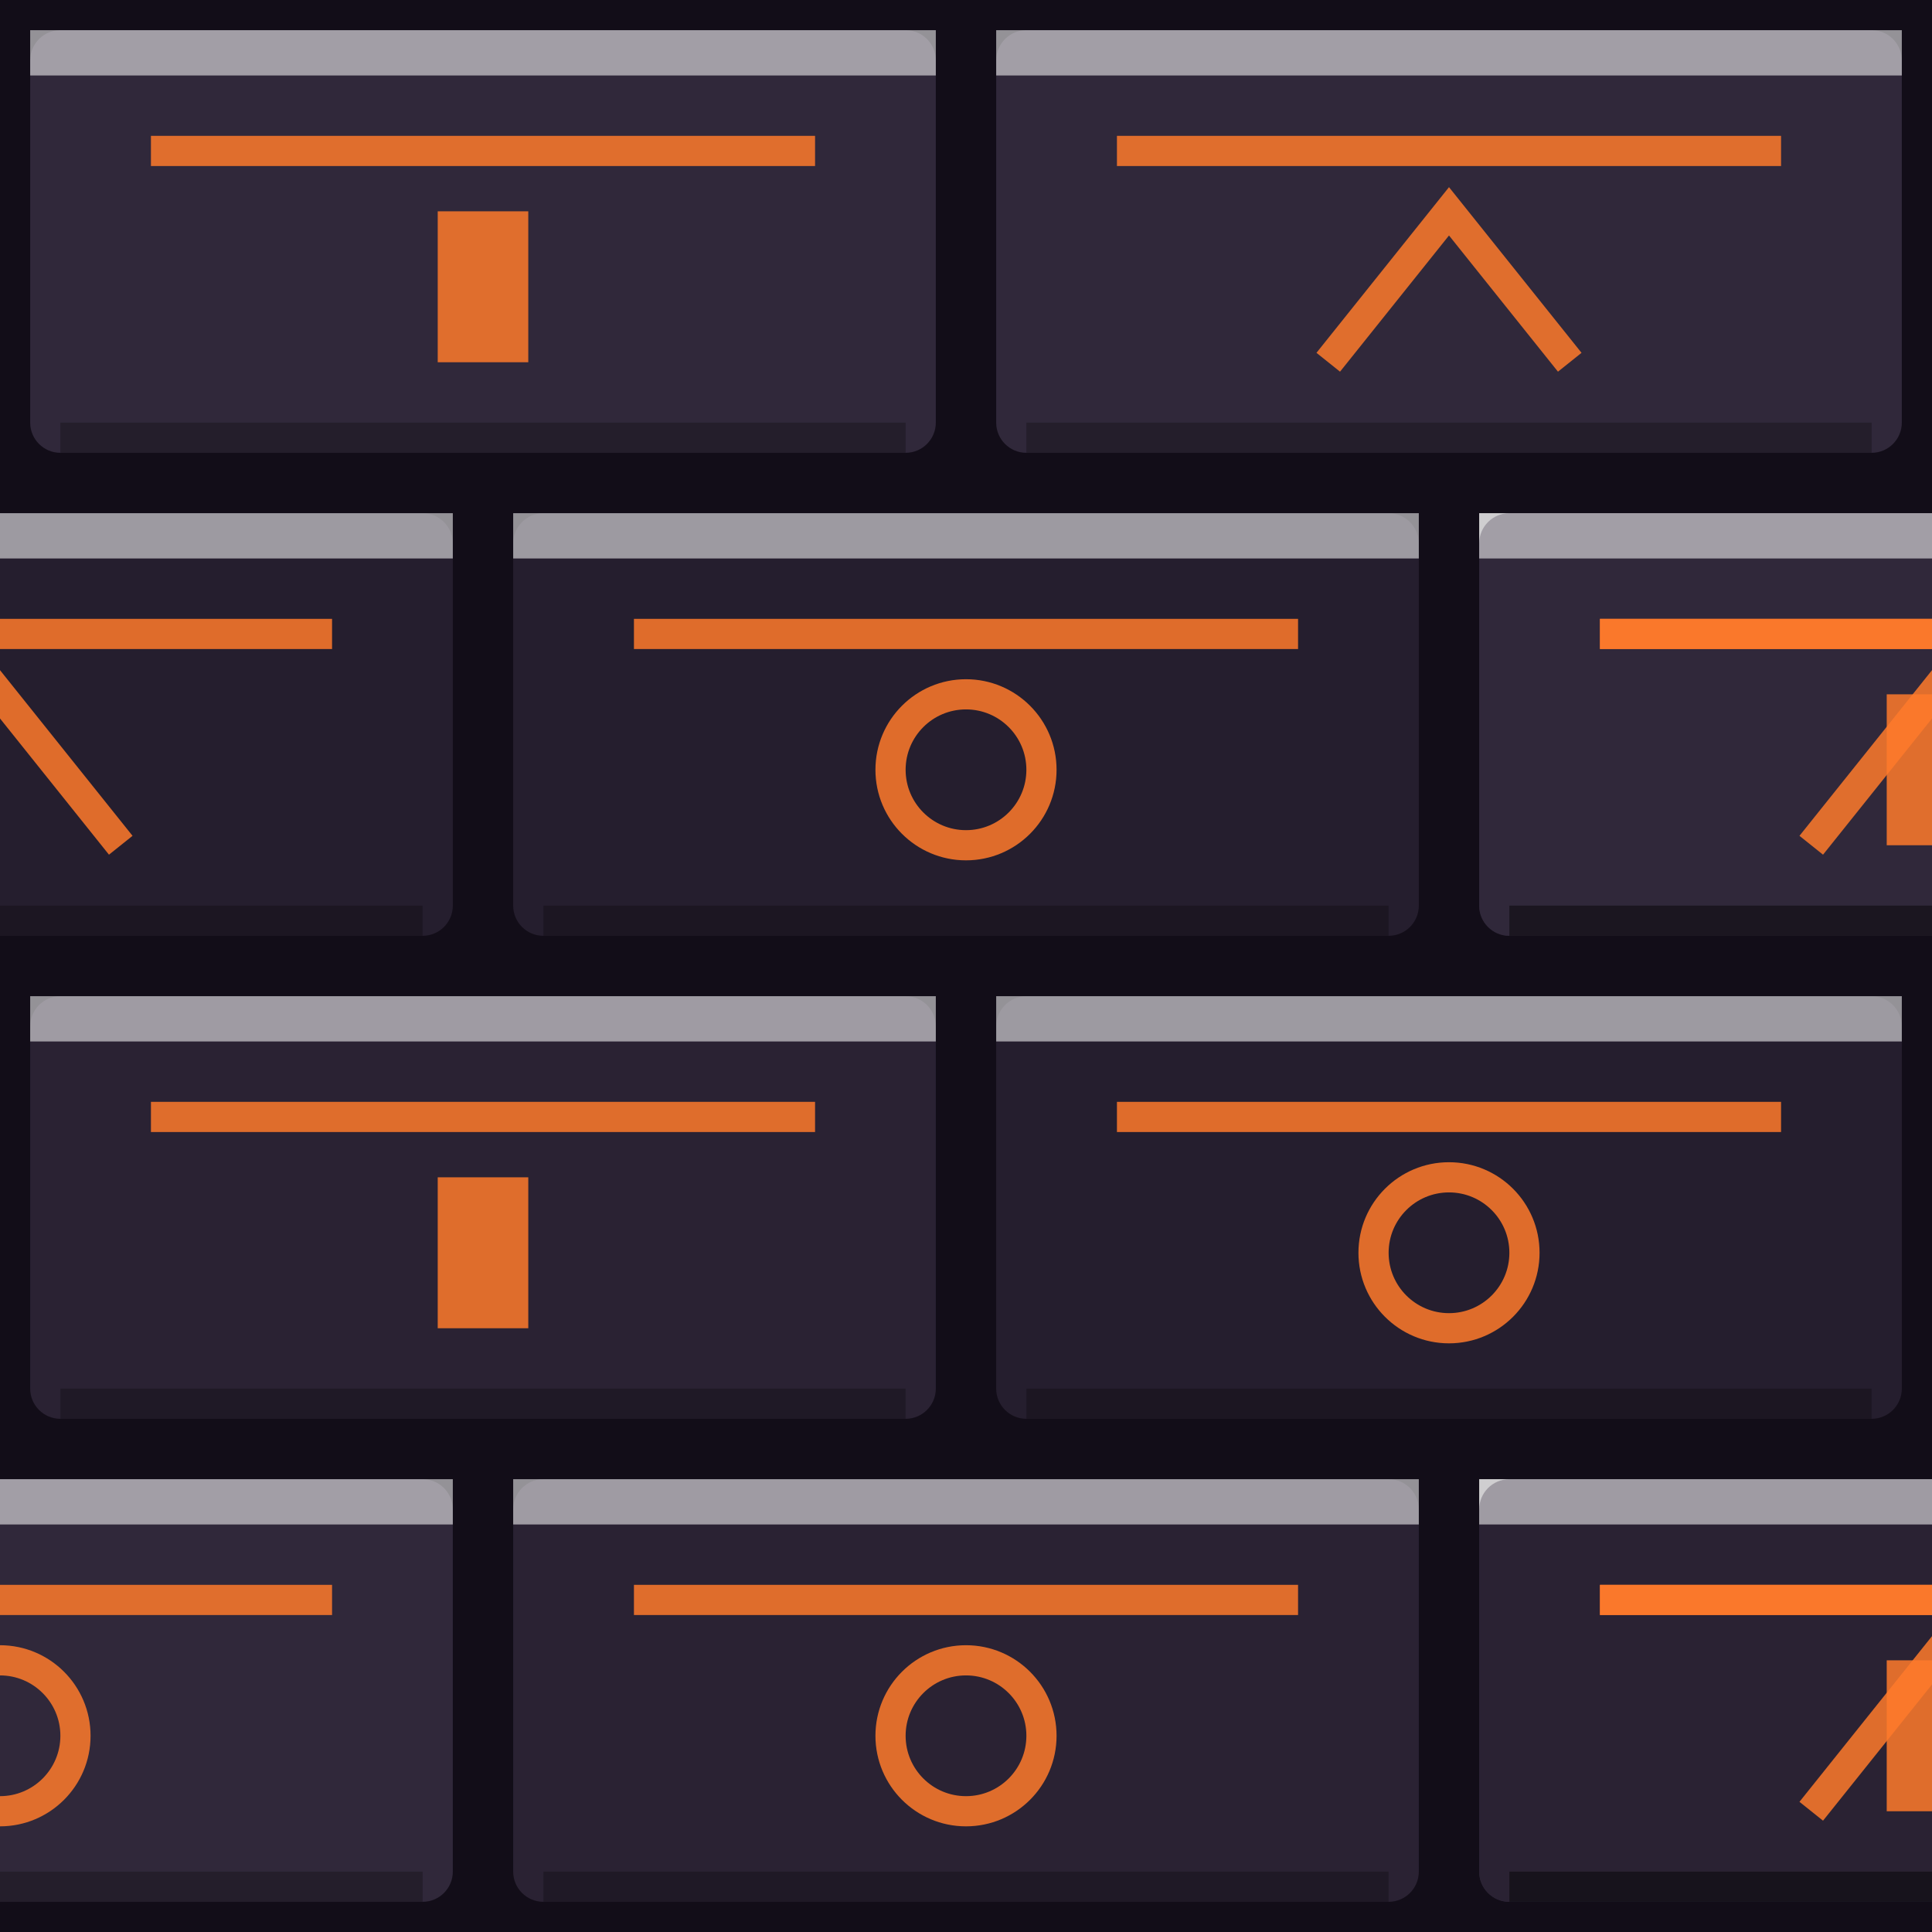
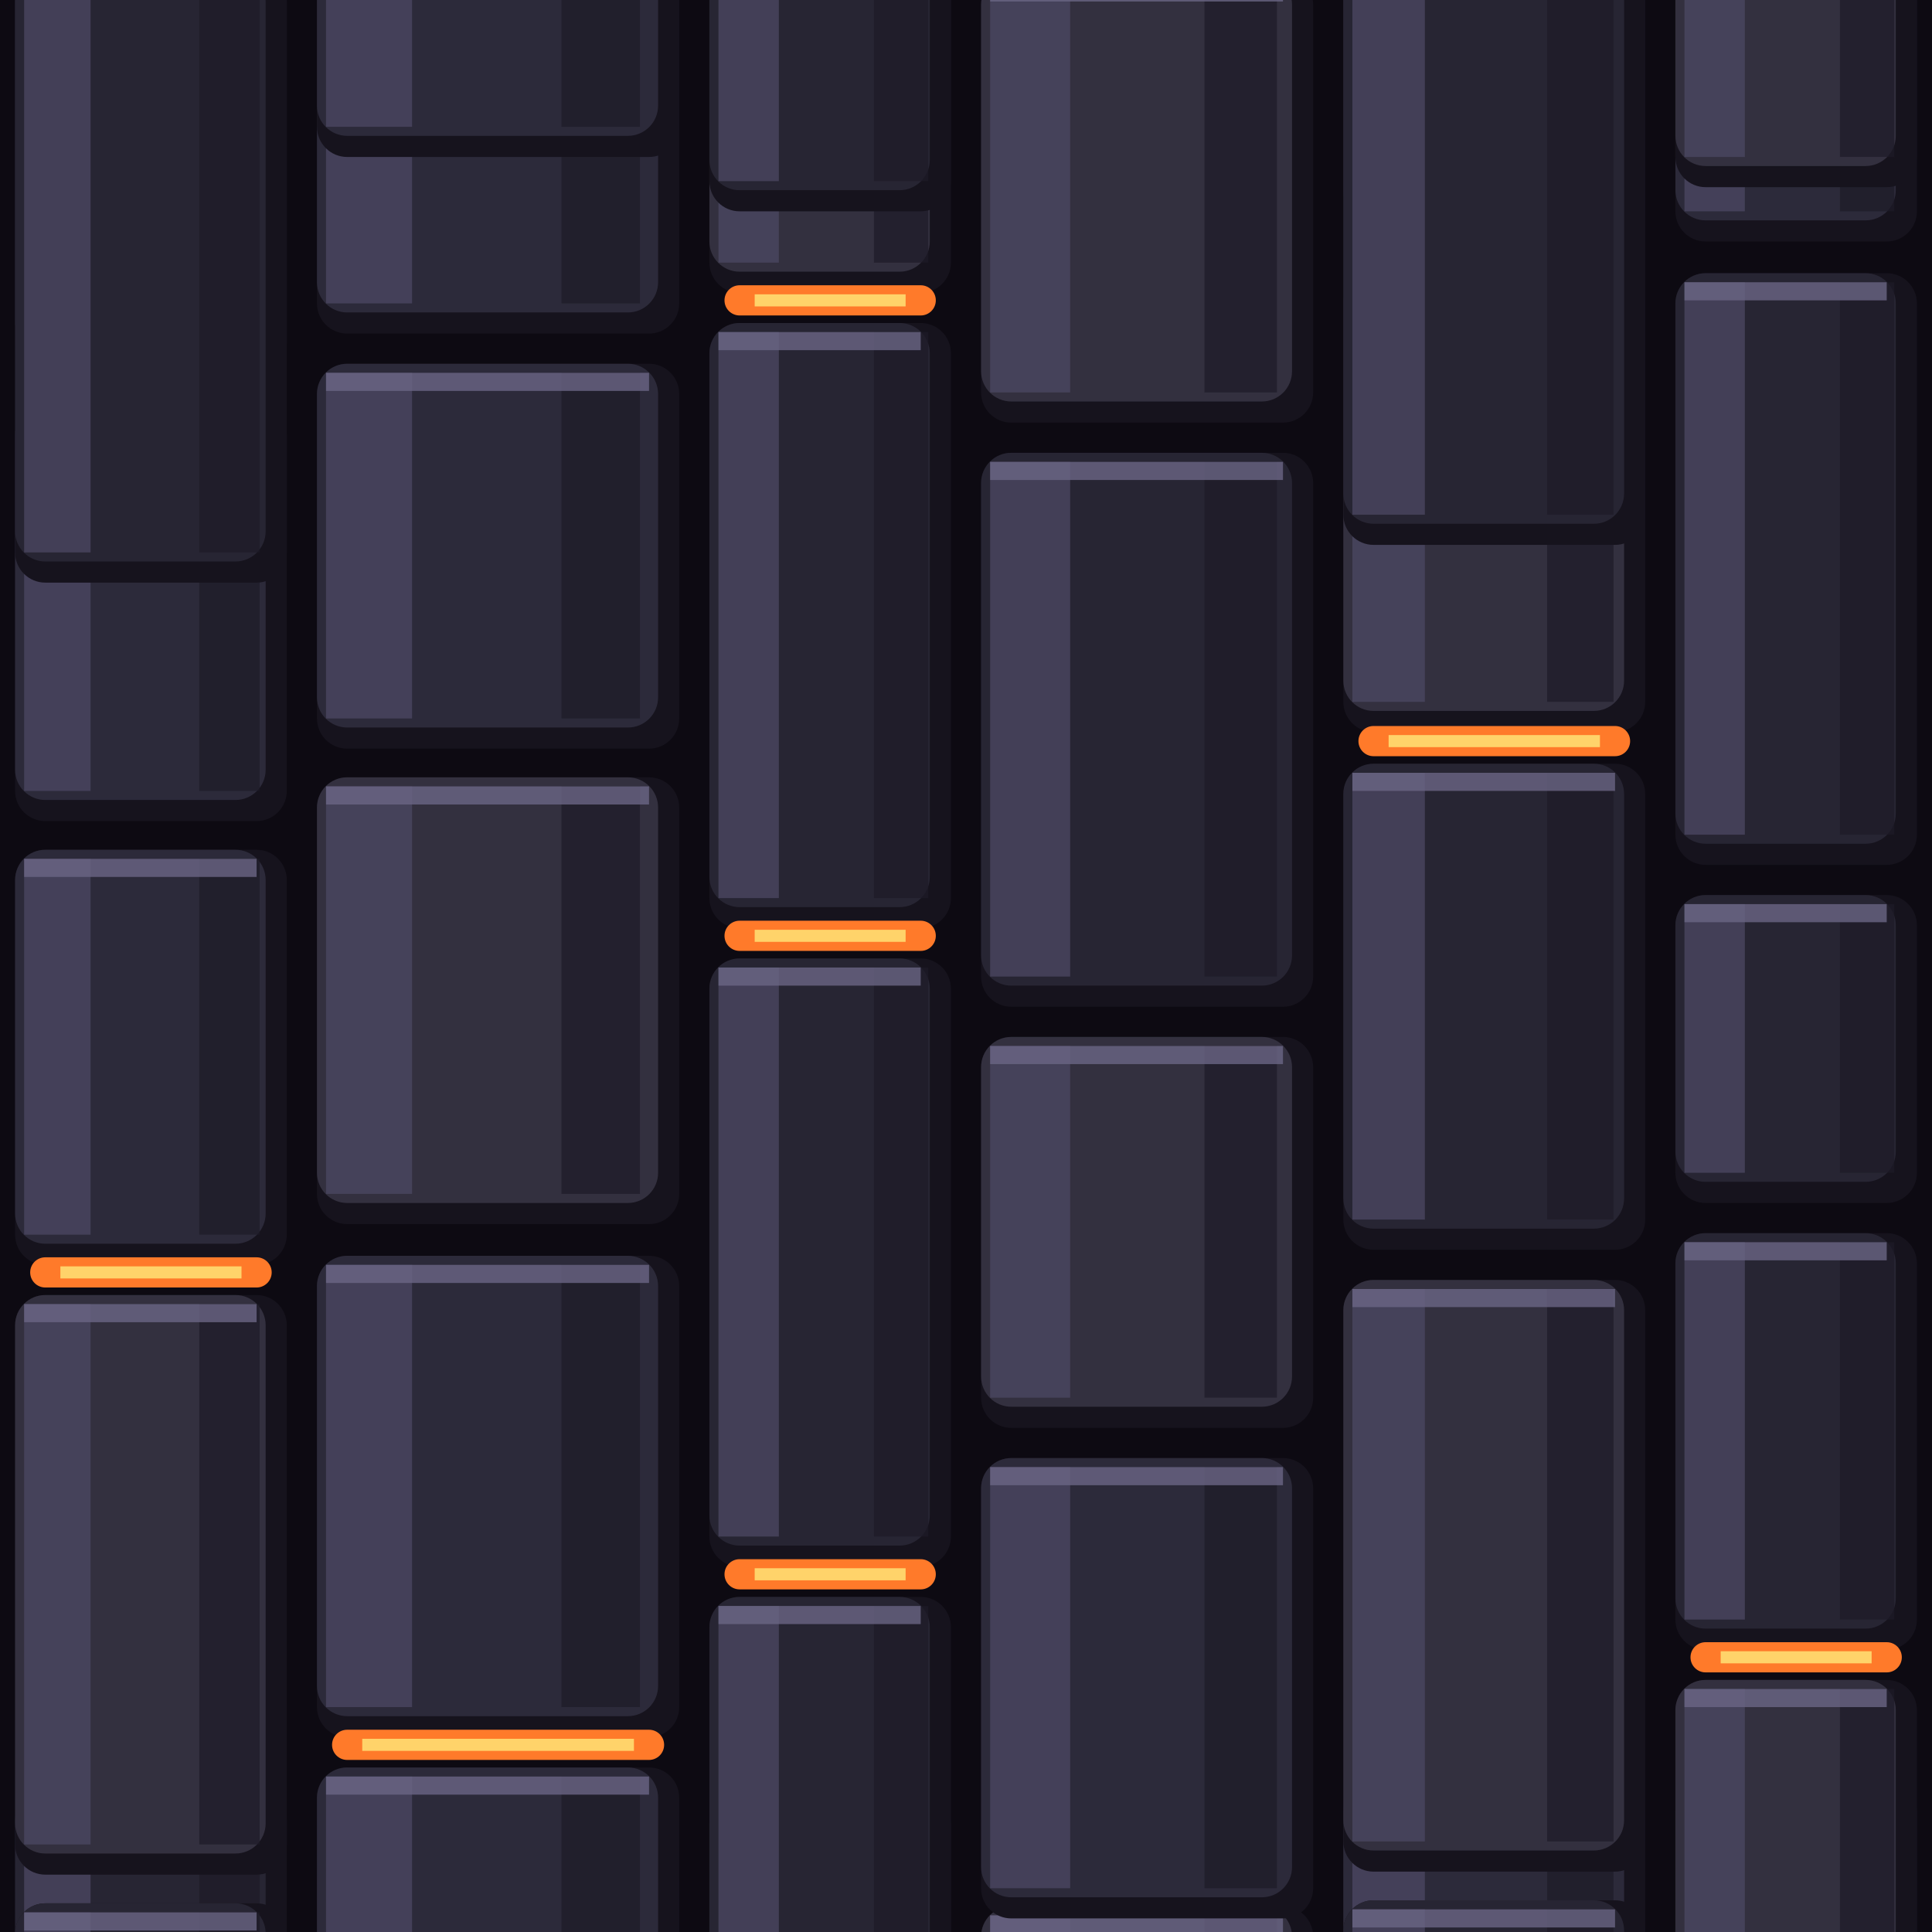
<svg xmlns="http://www.w3.org/2000/svg" width="128" height="128" viewBox="0 0 128 128">
-   <path fill="#120d18" d="M0 0h128v128H0z" />
-   <path fill="#120d18" d="M0 0h128v32H0z" />
-   <rect width="60" height="28" x="2" y="2" fill="#30283a" rx="2" />
-   <path fill="#fff" d="M2 2h60v3H2z" opacity=".55" />
-   <rect width="60" height="28" x="66" y="2" fill="#30283a" rx="2" />
-   <path fill="#fff" d="M66 2h60v3H66z" opacity=".55" />
-   <path fill="#120d18" d="M0 32h128v32H0z" />
-   <rect width="60" height="28" x="-30" y="34" fill="#251e2e" rx="2" />
-   <path fill="#fff" d="M-30 34h60v3h-60z" opacity=".55" />
-   <rect width="60" height="28" x="98" y="34" fill="#251e2e" rx="2" />
-   <path fill="#fff" d="M98 34h60v3H98z" opacity=".55" />
-   <rect width="60" height="28" x="34" y="34" fill="#251e2e" rx="2" />
-   <path fill="#fff" d="M34 34h60v3H34z" opacity=".55" />
-   <rect width="60" height="28" x="98" y="34" fill="#30283a" rx="2" />
-   <path fill="#fff" d="M98 34h60v3H98z" opacity=".55" />
-   <path fill="#120d18" d="M0 64h128v32H0z" />
-   <rect width="60" height="28" x="2" y="66" fill="#2a2233" rx="2" />
-   <path fill="#fff" d="M2 66h60v3H2z" opacity=".55" />
-   <rect width="60" height="28" x="66" y="66" fill="#251e2e" rx="2" />
-   <path fill="#fff" d="M66 66h60v3H66z" opacity=".55" />
-   <path fill="#120d18" d="M0 96h128v32H0z" />
-   <rect width="60" height="28" x="-30" y="98" fill="#30283a" rx="2" />
-   <path fill="#fff" d="M-30 98h60v3h-60z" opacity=".55" />
-   <rect width="60" height="28" x="98" y="98" fill="#30283a" rx="2" />
-   <path fill="#fff" d="M98 98h60v3H98z" opacity=".55" />
-   <rect width="60" height="28" x="34" y="98" fill="#2a2233" rx="2" />
-   <path fill="#fff" d="M34 98h60v3H34z" opacity=".55" />
-   <rect width="60" height="28" x="98" y="98" fill="#2a2233" rx="2" />
-   <path fill="#fff" d="M98 98h60v3H98z" opacity=".55" />
-   <path d="M4 28h56v2H4z" opacity=".25" />
-   <path fill="#ff7a2a" d="M10 9h44v2H10zM29 14h6v10h-6z" opacity=".85" />
-   <path d="M68 28h56v2H68z" opacity=".25" />
-   <path fill="#ff7a2a" d="M74 9h44v2H74z" opacity=".85" />
-   <path fill="none" stroke="#ff7a2a" stroke-width="2" d="m88 24 8-10 8 10" opacity=".85" />
-   <path d="M-28 60h56v2h-56z" opacity=".25" />
-   <path fill="#ff7a2a" d="M-22 41h44v2h-44z" opacity=".85" />
-   <path fill="none" stroke="#ff7a2a" stroke-width="2" d="m-8 56 8-10 8 10" opacity=".85" />
-   <path d="M100 60h56v2h-56z" opacity=".25" />
-   <path fill="#ff7a2a" d="M106 41h44v2h-44z" opacity=".85" />
-   <path fill="none" stroke="#ff7a2a" stroke-width="2" d="m120 56 8-10 8 10" opacity=".85" />
-   <path d="M36 60h56v2H36z" opacity=".25" />
-   <path fill="#ff7a2a" d="M42 41h44v2H42z" opacity=".85" />
-   <circle cx="64" cy="51" r="5" fill="none" stroke="#ff7a2a" stroke-width="2" opacity=".85" />
-   <path d="M100 60h56v2h-56z" opacity=".25" />
-   <path fill="#ff7a2a" d="M106 41h44v2h-44zM125 46h6v10h-6z" opacity=".85" />
-   <path d="M4 92h56v2H4z" opacity=".25" />
-   <path fill="#ff7a2a" d="M10 73h44v2H10zM29 78h6v10h-6z" opacity=".85" />
-   <path d="M68 92h56v2H68z" opacity=".25" />
-   <path fill="#ff7a2a" d="M74 73h44v2H74z" opacity=".85" />
-   <circle cx="96" cy="83" r="5" fill="none" stroke="#ff7a2a" stroke-width="2" opacity=".85" />
-   <path d="M-28 124h56v2h-56z" opacity=".25" />
-   <path fill="#ff7a2a" d="M-22 105h44v2h-44z" opacity=".85" />
-   <circle cy="115" r="5" fill="none" stroke="#ff7a2a" stroke-width="2" opacity=".85" />
-   <path d="M100 124h56v2h-56z" opacity=".25" />
-   <path fill="#ff7a2a" d="M106 105h44v2h-44zM125 110h6v10h-6z" opacity=".85" />
-   <path d="M36 124h56v2H36z" opacity=".25" />
-   <path fill="#ff7a2a" d="M42 105h44v2H42z" opacity=".85" />
-   <circle cx="64" cy="115" r="5" fill="none" stroke="#ff7a2a" stroke-width="2" opacity=".85" />
-   <path d="M100 124h56v2h-56z" opacity=".25" />
-   <path fill="#ff7a2a" d="M106 105h44v2h-44z" opacity=".85" />
-   <path fill="none" stroke="#ff7a2a" stroke-width="2" d="m120 120 8-10 8 10" opacity=".85" />
+   <path fill="#0d0a12" d="M0 0h128v128H0z" />
+   <rect width="18" height="34.1" x="1" y="-9.4" fill="#16131d" rx="2" />
+   <rect width="16.6" height="32.7" x="1" y="-9.4" fill="#272533" rx="2" />
+   <path fill="#4a4660" d="M1.6-8.8H6v31.5H1.6z" opacity=".8" />
+   <path fill="#1c1a26" d="M13.2-8.8h4v31.5h-4z" opacity=".7" />
+   <path fill="#6a6584" d="M1.6-8.8H17v1.2H1.6z" opacity=".8" />
+   <rect width="18" height="34.1" x="1" y="118.6" fill="#16131d" rx="2" />
+   <rect width="16.6" height="32.7" x="1" y="118.6" fill="#272533" rx="2" />
+   <path fill="#4a4660" d="M1.6 119.2H6v31.5H1.6z" opacity=".8" />
+   <path fill="#1c1a26" d="M13.2 119.2h4v31.5h-4z" opacity=".7" />
+   <path fill="#6a6584" d="M1.6 119.2H17v1.2H1.6z" opacity=".8" />
+   <rect width="18" height="27.6" x="1" y="26.8" fill="#16131d" rx="2" />
+   <rect width="16.6" height="26.2" x="1" y="26.8" fill="#2c2a3a" rx="2" />
+   <path fill="#4a4660" d="M1.6 27.4H6v25H1.6z" opacity=".8" />
+   <path fill="#1c1a26" d="M13.2 27.4h4v25h-4z" opacity=".7" />
+   <path fill="#6a6584" d="M1.6 27.4H17v1.2H1.6z" opacity=".8" />
+   <rect width="18" height="27.5" x="1" y="56.3" fill="#16131d" rx="2" />
+   <rect width="16.6" height="26.1" x="1" y="56.3" fill="#2c2a3a" rx="2" />
+   <path fill="#4a4660" d="M1.6 56.9H6v24.9H1.6z" opacity=".8" />
+   <path fill="#1c1a26" d="M13.2 56.9h4v24.9h-4z" opacity=".7" />
+   <path fill="#6a6584" d="M1.6 56.9H17v1.2H1.6z" opacity=".8" />
+   <rect width="18" height="38.4" x="1" y="85.8" fill="#16131d" rx="2" />
+   <rect width="16.6" height="37" x="1" y="85.8" fill="#33303f" rx="2" />
+   <path fill="#4a4660" d="M1.6 86.4H6v35.8H1.6z" opacity=".8" />
+   <path fill="#1c1a26" d="M13.2 86.4h4v35.8h-4z" opacity=".7" />
+   <path fill="#6a6584" d="M1.6 86.4H17v1.2H1.6z" opacity=".8" />
+   <rect width="18" height="40.5" x="1" y="126.1" fill="#16131d" rx="2" />
+   <rect width="16.6" height="39.1" x="1" y="126.1" fill="#272533" rx="2" />
+   <path fill="#4a4660" d="M1.6 126.7H6v37.9H1.6z" opacity=".8" />
+   <path fill="#1c1a26" d="M13.2 126.7h4v37.9h-4z" opacity=".7" />
+   <path fill="#6a6584" d="M1.6 126.7H17v1.2H1.6z" opacity=".8" />
+   <rect width="18" height="40.5" x="1" y="-1.9" fill="#16131d" rx="2" />
+   <rect width="16.6" height="39.1" x="1" y="-1.9" fill="#272533" rx="2" />
+   <path fill="#4a4660" d="M1.6-1.3H6v37.9H1.6z" opacity=".8" />
+   <path fill="#1c1a26" d="M13.2-1.3h4v37.9h-4z" opacity=".7" />
+   <path fill="#6a6584" d="M1.6-1.3H17v1.2H1.6z" opacity=".8" />
+   <rect width="24" height="27.5" x="21" y="-5.4" fill="#16131d" rx="2" />
+   <rect width="22.6" height="26.1" x="21" y="-5.4" fill="#2c2a3a" rx="2" />
+   <path fill="#4a4660" d="M21.6-4.8h5.7v24.9h-5.7z" opacity=".8" />
+   <path fill="#1c1a26" d="M37.2-4.8h5.2v24.9h-5.2z" opacity=".7" />
+   <path fill="#6a6584" d="M21.6-4.8H43v1.2H21.6z" opacity=".8" />
+   <rect width="24" height="27.5" x="21" y="122.6" fill="#16131d" rx="2" />
+   <rect width="22.6" height="26.1" x="21" y="122.6" fill="#2c2a3a" rx="2" />
+   <path fill="#4a4660" d="M21.6 123.2h5.7v24.9h-5.7z" opacity=".8" />
+   <path fill="#1c1a26" d="M37.2 123.2h5.2v24.9h-5.2z" opacity=".7" />
+   <path fill="#6a6584" d="M21.6 123.2H43v1.2H21.6z" opacity=".8" />
+   <rect width="24" height="25.5" x="21" y="24.1" fill="#16131d" rx="2" />
+   <rect width="22.6" height="24.1" x="21" y="24.1" fill="#2c2a3a" rx="2" />
+   <path fill="#4a4660" d="M21.6 24.7h5.7v22.9h-5.7z" opacity=".8" />
+   <path fill="#1c1a26" d="M37.2 24.7h5.2v22.9h-5.2z" opacity=".7" />
+   <path fill="#6a6584" d="M21.6 24.7H43v1.2H21.6z" opacity=".8" />
+   <rect width="24" height="29.6" x="21" y="51.5" fill="#16131d" rx="2" />
+   <rect width="22.6" height="28.2" x="21" y="51.5" fill="#33303f" rx="2" />
+   <path fill="#4a4660" d="M21.6 52.1h5.7v27h-5.7z" opacity=".8" />
+   <path fill="#1c1a26" d="M37.2 52.1h5.2v27h-5.2z" opacity=".7" />
+   <path fill="#6a6584" d="M21.6 52.1H43v1.2H21.6z" opacity=".8" />
+   <rect width="24" height="31.9" x="21" y="83.2" fill="#16131d" rx="2" />
+   <rect width="22.6" height="30.5" x="21" y="83.2" fill="#2c2a3a" rx="2" />
+   <path fill="#4a4660" d="M21.6 83.8h5.7v29.3h-5.7z" opacity=".8" />
+   <path fill="#1c1a26" d="M37.2 83.8h5.2v29.3h-5.2z" opacity=".7" />
+   <path fill="#6a6584" d="M21.6 83.8H43V85H21.6z" opacity=".8" />
+   <rect width="24" height="21.3" x="21" y="117.1" fill="#16131d" rx="2" />
+   <rect width="22.6" height="19.9" x="21" y="117.1" fill="#2c2a3a" rx="2" />
+   <path fill="#4a4660" d="M21.6 117.7h5.7v18.7h-5.7z" opacity=".8" />
+   <path fill="#1c1a26" d="M37.2 117.7h5.2v18.7h-5.2z" opacity=".7" />
+   <path fill="#6a6584" d="M21.6 117.7H43v1.2H21.6z" opacity=".8" />
+   <rect width="24" height="21.3" x="21" y="-10.9" fill="#16131d" rx="2" />
+   <rect width="22.6" height="19.9" x="21" y="-10.9" fill="#2c2a3a" rx="2" />
+   <path fill="#4a4660" d="M21.6-10.3h5.7V8.4h-5.7z" opacity=".8" />
+   <path fill="#1c1a26" d="M37.2-10.3h5.2V8.4h-5.2z" opacity=".7" />
+   <path fill="#6a6584" d="M21.6-10.3H43v1.2H21.6z" opacity=".8" />
+   <rect width="16" height="28.6" x="47" y="-9.2" fill="#16131d" rx="2" />
+   <rect width="14.6" height="27.2" x="47" y="-9.2" fill="#33303f" rx="2" />
+   <path fill="#4a4660" d="M47.6-8.6h4v26h-4z" opacity=".8" />
+   <path fill="#1c1a26" d="M57.9-8.6h3.6v26h-3.6z" opacity=".7" />
+   <path fill="#6a6584" d="M47.6-8.6H61v1.2H47.6z" opacity=".8" />
+   <rect width="16" height="28.6" x="47" y="118.8" fill="#16131d" rx="2" />
+   <rect width="14.6" height="27.2" x="47" y="118.8" fill="#33303f" rx="2" />
+   <path fill="#4a4660" d="M47.6 119.4h4v26h-4z" opacity=".8" />
+   <path fill="#1c1a26" d="M57.9 119.4h3.6v26h-3.6z" opacity=".7" />
+   <path fill="#6a6584" d="M47.6 119.4H61v1.2H47.6z" opacity=".8" />
+   <rect width="16" height="40.1" x="47" y="21.4" fill="#16131d" rx="2" />
+   <rect width="14.6" height="38.7" x="47" y="21.4" fill="#272533" rx="2" />
+   <path fill="#4a4660" d="M47.6 22h4v37.5h-4z" opacity=".8" />
+   <path fill="#1c1a26" d="M57.9 22h3.6v37.5h-3.6z" opacity=".7" />
+   <path fill="#6a6584" d="M47.6 22H61v1.2H47.6z" opacity=".8" />
+   <rect width="16" height="40.3" x="47" y="63.5" fill="#16131d" rx="2" />
+   <rect width="14.6" height="38.9" x="47" y="63.5" fill="#272533" rx="2" />
+   <path fill="#4a4660" d="M47.6 64.1h4v37.7h-4z" opacity=".8" />
+   <path fill="#1c1a26" d="M57.9 64.1h3.6v37.7h-3.6z" opacity=".7" />
+   <path fill="#6a6584" d="M47.6 64.1H61v1.2H47.6z" opacity=".8" />
+   <rect width="16" height="36.2" x="47" y="105.8" fill="#16131d" rx="2" />
+   <rect width="14.6" height="34.8" x="47" y="105.8" fill="#272533" rx="2" />
+   <path fill="#4a4660" d="M47.6 106.4h4V140h-4z" opacity=".8" />
+   <path fill="#1c1a26" d="M57.9 106.4h3.6V140h-3.6z" opacity=".7" />
+   <path fill="#6a6584" d="M47.6 106.4H61v1.2H47.6z" opacity=".8" />
+   <rect width="16" height="36.2" x="47" y="-22.2" fill="#16131d" rx="2" />
+   <rect width="14.6" height="34.8" x="47" y="-22.2" fill="#272533" rx="2" />
+   <path fill="#4a4660" d="M47.6-21.6h4V12h-4z" opacity=".8" />
+   <path fill="#1c1a26" d="M57.9-21.6h3.6V12h-3.6z" opacity=".7" />
+   <path fill="#6a6584" d="M47.6-21.6H61v1.2H47.6z" opacity=".8" />
+   <rect width="22" height="29.7" x="65" y="-1.7" fill="#16131d" rx="2" />
+   <rect width="20.6" height="28.3" x="65" y="-1.7" fill="#33303f" rx="2" />
+   <path fill="#4a4660" d="M65.6-1.1h5.3V26h-5.3z" opacity=".8" />
+   <path fill="#1c1a26" d="M79.8-1.1h4.8V26h-4.8z" opacity=".7" />
+   <path fill="#6a6584" d="M65.6-1.1H85V.1H65.6z" opacity=".8" />
+   <rect width="22" height="29.7" x="65" y="126.3" fill="#16131d" rx="2" />
+   <rect width="20.6" height="28.3" x="65" y="126.3" fill="#33303f" rx="2" />
+   <path fill="#4a4660" d="M65.6 126.9h5.3V154h-5.3z" opacity=".8" />
+   <path fill="#1c1a26" d="M79.8 126.9h4.8V154h-4.8z" opacity=".7" />
+   <path fill="#6a6584" d="M65.6 126.9H85v1.2H65.6z" opacity=".8" />
+   <rect width="22" height="36.7" x="65" y="30" fill="#16131d" rx="2" />
+   <rect width="20.6" height="35.3" x="65" y="30" fill="#272533" rx="2" />
+   <path fill="#4a4660" d="M65.6 30.6h5.3v34.1h-5.3z" opacity=".8" />
+   <path fill="#1c1a26" d="M79.8 30.6h4.8v34.1h-4.8z" opacity=".7" />
+   <path fill="#6a6584" d="M65.6 30.6H85v1.2H65.6z" opacity=".8" />
+   <rect width="22" height="25.9" x="65" y="68.7" fill="#16131d" rx="2" />
+   <rect width="20.6" height="24.5" x="65" y="68.7" fill="#33303f" rx="2" />
+   <path fill="#4a4660" d="M65.6 69.3h5.3v23.3h-5.3z" opacity=".8" />
+   <path fill="#1c1a26" d="M79.8 69.3h4.8v23.3h-4.8z" opacity=".7" />
+   <path fill="#6a6584" d="M65.6 69.3H85v1.2H65.6z" opacity=".8" />
+   <rect width="22" height="30.5" x="65" y="96.6" fill="#16131d" rx="2" />
+   <rect width="20.6" height="29.1" x="65" y="96.6" fill="#2c2a3a" rx="2" />
+   <path fill="#4a4660" d="M65.6 97.2h5.3v27.9h-5.3z" opacity=".8" />
+   <path fill="#1c1a26" d="M79.8 97.2h4.8v27.9h-4.8z" opacity=".7" />
+   <path fill="#6a6584" d="M65.6 97.2H85v1.2H65.6z" opacity=".8" />
+   <rect width="22" height="30.5" x="65" y="-31.4" fill="#16131d" rx="2" />
+   <rect width="20.6" height="29.1" x="65" y="-31.4" fill="#2c2a3a" rx="2" />
+   <path fill="#4a4660" d="M65.6-30.8h5.3v27.9h-5.3z" opacity=".8" />
+   <path fill="#1c1a26" d="M79.8-30.8h4.8v27.9h-4.8z" opacity=".7" />
+   <path fill="#6a6584" d="M65.6-30.8H85v1.2H65.6z" opacity=".8" />
+   <rect width="20" height="26.1" x="89" y="-10" fill="#16131d" rx="2" />
+   <rect width="18.6" height="24.7" x="89" y="-10" fill="#2c2a3a" rx="2" />
+   <path fill="#4a4660" d="M89.6-9.4h4.8v23.5h-4.8z" opacity=".8" />
+   <path fill="#1c1a26" d="M102.5-9.4h4.4v23.5h-4.4z" opacity=".7" />
+   <path fill="#6a6584" d="M89.6-9.4H107v1.2H89.6z" opacity=".8" />
+   <rect width="20" height="26.1" x="89" y="118" fill="#16131d" rx="2" />
+   <rect width="18.6" height="24.7" x="89" y="118" fill="#2c2a3a" rx="2" />
+   <path fill="#4a4660" d="M89.6 118.6h4.8v23.5h-4.8z" opacity=".8" />
+   <path fill="#1c1a26" d="M102.5 118.6h4.4v23.5h-4.4z" opacity=".7" />
+   <path fill="#6a6584" d="M89.6 118.6H107v1.2H89.6z" opacity=".8" />
+   <rect width="20" height="30.5" x="89" y="18" fill="#16131d" rx="2" />
+   <rect width="18.6" height="29.1" x="89" y="18" fill="#33303f" rx="2" />
+   <path fill="#4a4660" d="M89.6 18.6h4.8v27.9h-4.8z" opacity=".8" />
+   <path fill="#1c1a26" d="M102.5 18.6h4.4v27.9h-4.4z" opacity=".7" />
+   <path fill="#6a6584" d="M89.6 18.6H107v1.2H89.6z" opacity=".8" />
+   <rect width="20" height="32.2" x="89" y="50.6" fill="#16131d" rx="2" />
+   <rect width="18.6" height="30.8" x="89" y="50.6" fill="#272533" rx="2" />
+   <path fill="#4a4660" d="M89.6 51.2h4.8v29.6h-4.8z" opacity=".8" />
+   <path fill="#1c1a26" d="M102.5 51.2h4.4v29.6h-4.4z" opacity=".7" />
+   <path fill="#6a6584" d="M89.6 51.2H107v1.2H89.6z" opacity=".8" />
+   <rect width="20" height="39.2" x="89" y="84.8" fill="#16131d" rx="2" />
+   <rect width="18.6" height="37.8" x="89" y="84.8" fill="#33303f" rx="2" />
+   <path fill="#4a4660" d="M89.6 85.4h4.8V122h-4.8z" opacity=".8" />
+   <path fill="#1c1a26" d="M102.5 85.4h4.4V122h-4.4z" opacity=".7" />
+   <path fill="#6a6584" d="M89.6 85.4H107v1.2H89.6z" opacity=".8" />
+   <rect width="20" height="38.2" x="89" y="125.9" fill="#16131d" rx="2" />
+   <rect width="18.6" height="36.8" x="89" y="125.9" fill="#272533" rx="2" />
+   <path fill="#4a4660" d="M89.6 126.5h4.8v35.6h-4.8z" opacity=".8" />
+   <path fill="#1c1a26" d="M102.5 126.5h4.4v35.6h-4.4z" opacity=".7" />
+   <path fill="#6a6584" d="M89.6 126.5H107v1.2H89.6z" opacity=".8" />
+   <rect width="20" height="38.2" x="89" y="-2.1" fill="#16131d" rx="2" />
+   <rect width="18.6" height="36.8" x="89" y="-2.1" fill="#272533" rx="2" />
+   <path fill="#4a4660" d="M89.6-1.5h4.8v35.6h-4.8z" opacity=".8" />
+   <path fill="#1c1a26" d="M102.5-1.5h4.4v35.6h-4.4z" opacity=".7" />
+   <path fill="#6a6584" d="M89.6-1.5H107v1.2H89.6z" opacity=".8" />
+   <rect width="16" height="26" x="111" y="-10" fill="#16131d" rx="2" />
+   <rect width="14.6" height="24.6" x="111" y="-10" fill="#2c2a3a" rx="2" />
+   <path fill="#4a4660" d="M111.6-9.4h4V14h-4z" opacity=".8" />
+   <path fill="#1c1a26" d="M121.9-9.4h3.6V14h-3.6z" opacity=".7" />
+   <path fill="#6a6584" d="M111.6-9.4H125v1.2h-13.4z" opacity=".8" />
+   <rect width="16" height="26" x="111" y="118" fill="#16131d" rx="2" />
+   <rect width="14.6" height="24.6" x="111" y="118" fill="#2c2a3a" rx="2" />
+   <path fill="#4a4660" d="M111.6 118.6h4V142h-4z" opacity=".8" />
+   <path fill="#1c1a26" d="M121.9 118.6h3.6V142h-3.6z" opacity=".7" />
+   <path fill="#6a6584" d="M111.6 118.6H125v1.2h-13.4z" opacity=".8" />
+   <rect width="16" height="39.2" x="111" y="18.1" fill="#16131d" rx="2" />
+   <rect width="14.6" height="37.8" x="111" y="18.1" fill="#272533" rx="2" />
+   <path fill="#4a4660" d="M111.6 18.7h4v36.6h-4z" opacity=".8" />
+   <path fill="#1c1a26" d="M121.9 18.7h3.6v36.6h-3.6z" opacity=".7" />
+   <path fill="#6a6584" d="M111.6 18.7H125v1.2h-13.4z" opacity=".8" />
+   <rect width="16" height="20.4" x="111" y="59.3" fill="#16131d" rx="2" />
+   <rect width="14.6" height="19" x="111" y="59.3" fill="#272533" rx="2" />
+   <path fill="#4a4660" d="M111.6 59.9h4v17.8h-4z" opacity=".8" />
+   <path fill="#1c1a26" d="M121.9 59.9h3.6v17.8h-3.6z" opacity=".7" />
+   <path fill="#6a6584" d="M111.6 59.9H125v1.2h-13.4z" opacity=".8" />
+   <rect width="16" height="27.6" x="111" y="81.7" fill="#16131d" rx="2" />
+   <rect width="14.6" height="26.2" x="111" y="81.7" fill="#272533" rx="2" />
+   <path fill="#4a4660" d="M111.6 82.3h4v25h-4z" opacity=".8" />
+   <path fill="#1c1a26" d="M121.9 82.3h3.6v25h-3.6z" opacity=".7" />
+   <path fill="#6a6584" d="M111.6 82.3H125v1.2h-13.4z" opacity=".8" />
+   <rect width="16" height="29.1" x="111" y="111.3" fill="#16131d" rx="2" />
+   <rect width="14.6" height="27.7" x="111" y="111.3" fill="#33303f" rx="2" />
+   <path fill="#4a4660" d="M111.6 111.9h4v26.5h-4z" opacity=".8" />
+   <path fill="#1c1a26" d="M121.9 111.9h3.6v26.5h-3.6z" opacity=".7" />
+   <path fill="#6a6584" d="M111.6 111.9H125v1.2h-13.4z" opacity=".8" />
+   <rect width="16" height="29.1" x="111" y="-16.7" fill="#16131d" rx="2" />
+   <rect width="14.6" height="27.7" x="111" y="-16.7" fill="#33303f" rx="2" />
+   <path fill="#4a4660" d="M111.6-16.1h4v26.5h-4z" opacity=".8" />
+   <path fill="#1c1a26" d="M121.9-16.1h3.6v26.5h-3.6z" opacity=".7" />
+   <path fill="#6a6584" d="M111.6-16.1H125v1.2h-13.4z" opacity=".8" />
+   <rect width="16" height="2" x="2" y="83.3" fill="#ff7a2a" rx="1" />
+   <path fill="#ffd36a" d="M4 83.9h12v.8H4z" />
+   <rect width="22" height="2" x="22" y="114.6" fill="#ff7a2a" rx="1" />
+   <path fill="#ffd36a" d="M24 115.2h18v.8H24z" />
+   <rect width="14" height="2" x="48" y="18.9" fill="#ff7a2a" rx="1" />
+   <path fill="#ffd36a" d="M50 19.5h10v.8H50z" />
+   <rect width="14" height="2" x="48" y="61" fill="#ff7a2a" rx="1" />
+   <path fill="#ffd36a" d="M50 61.6h10v.8H50z" />
+   <rect width="14" height="2" x="48" y="103.3" fill="#ff7a2a" rx="1" />
+   <path fill="#ffd36a" d="M50 103.9h10v.8H50z" />
+   <rect width="18" height="2" x="90" y="48.1" fill="#ff7a2a" rx="1" />
+   <path fill="#ffd36a" d="M92 48.7h14v.8H92z" />
+   <rect width="14" height="2" x="112" y="108.8" fill="#ff7a2a" rx="1" />
+   <path fill="#ffd36a" d="M114 109.4h10v.8h-10z" />
</svg>
